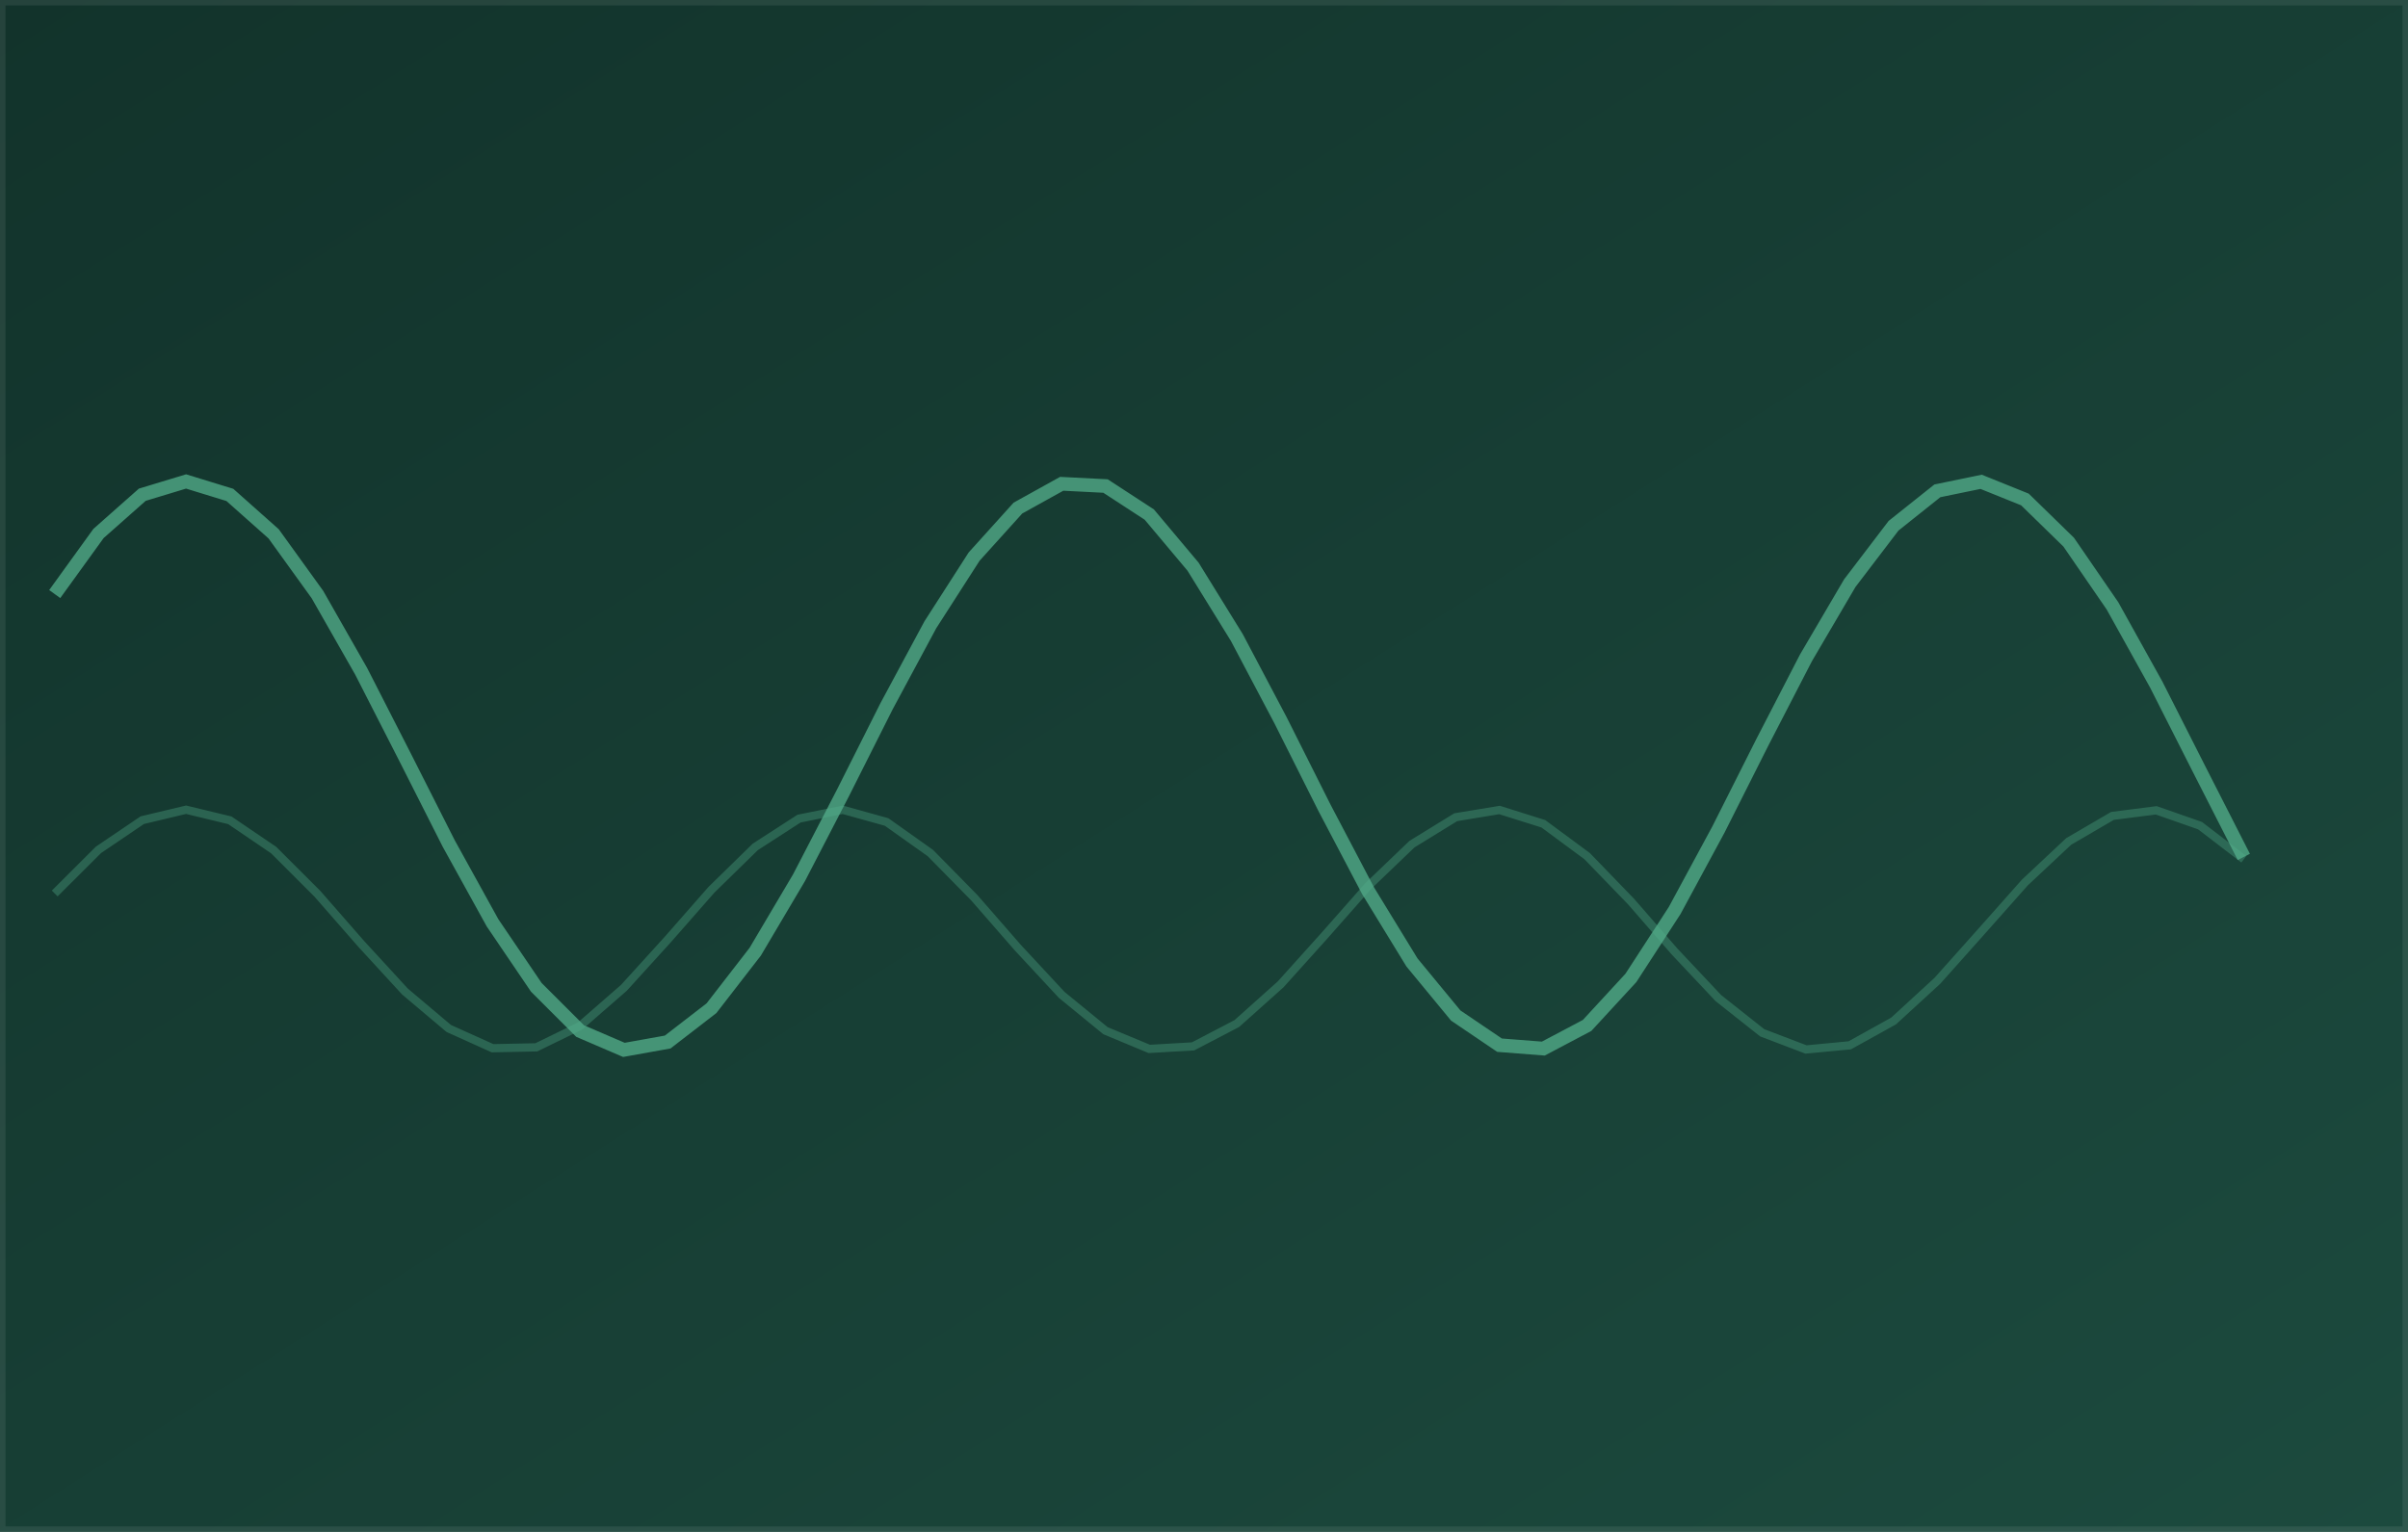
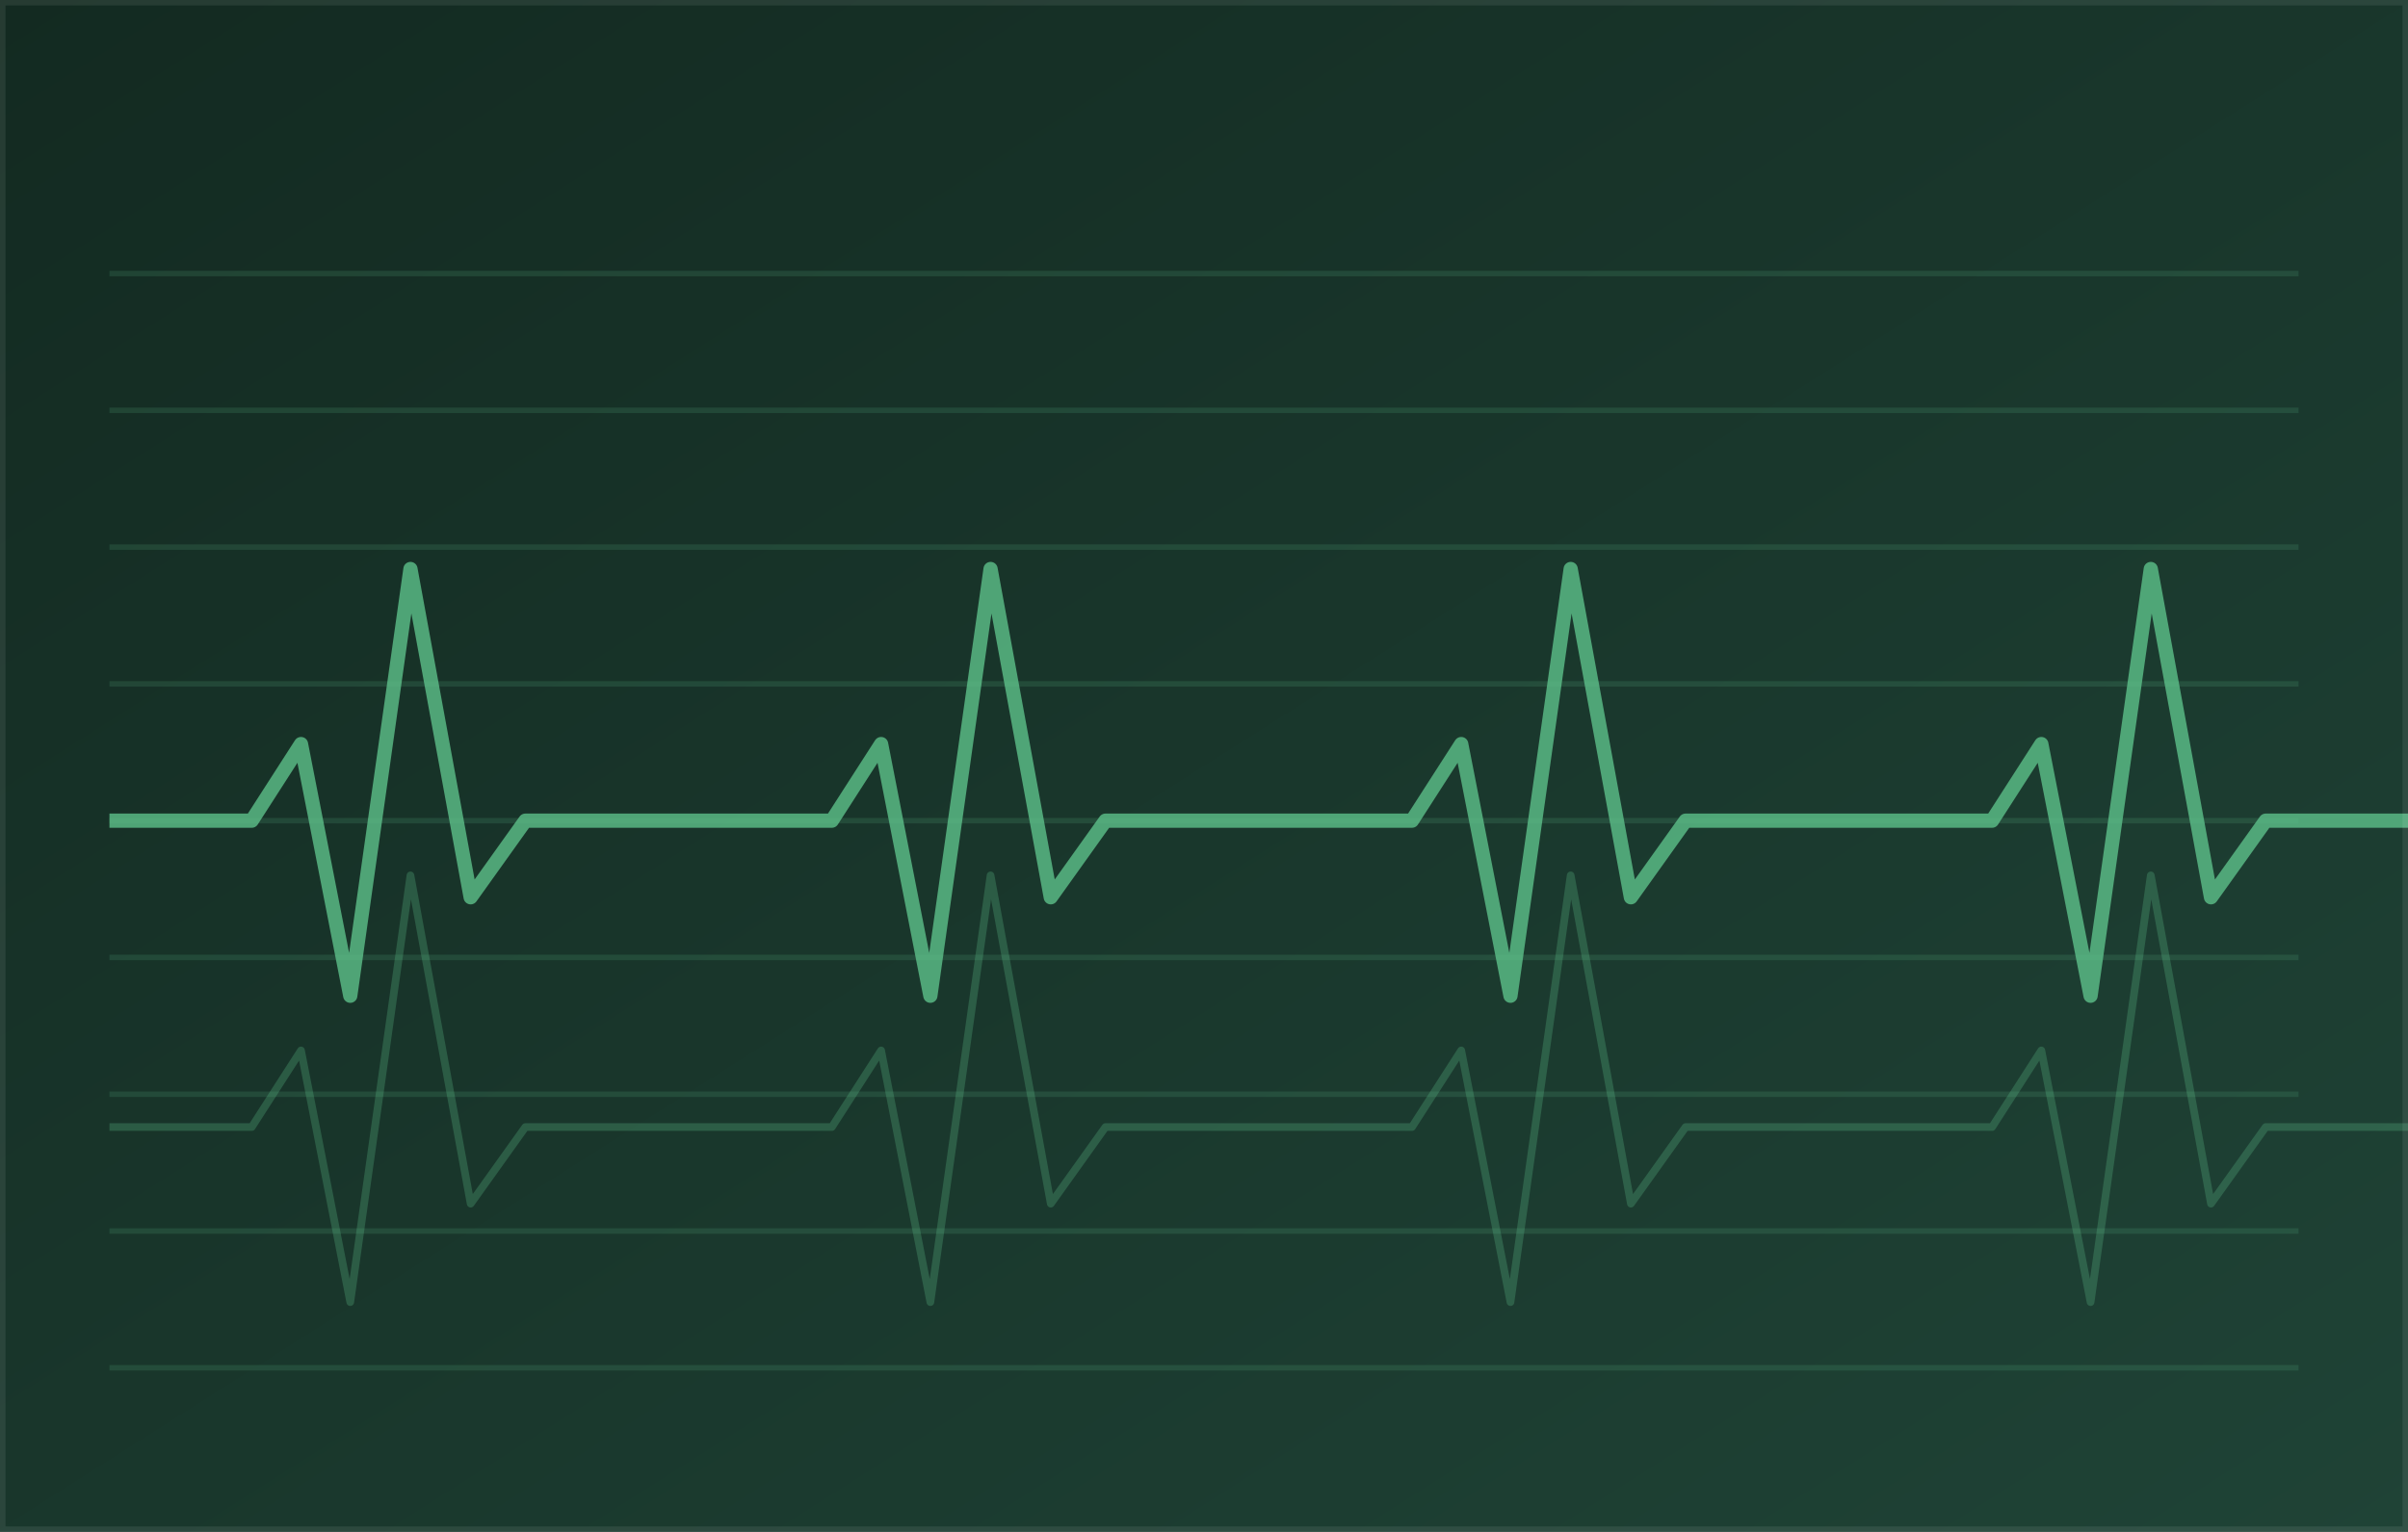
<svg xmlns="http://www.w3.org/2000/svg" viewBox="0 0 440 280" role="img" aria-label="Nursing" preserveAspectRatio="xMidYMid slice">
  <defs>
    <linearGradient id="g" x1="0" y1="0" x2="1" y2="1">
-       <stop offset="0%" stop-color="#12332B" />
-       <stop offset="100%" stop-color="#1C4A3E" />
+       <stop offset="0%" stop-color="#132A21" />
+       <stop offset="100%" stop-color="#1F4336" />
    </linearGradient>
+     <clipPath id="c">
+       <rect width="440" height="280" />
+     </clipPath>
  </defs>
  <rect width="440" height="280" fill="url(#g)" />
-   <g>
-     <polyline points="10,108.582 18,97.509 26,90.426 34,88 42,90.458 50,97.57 58,108.667 66,122.708 74,138.372 82,154.19 90,168.674 98,180.465 106,188.456 114,191.895 122,190.459 130,184.284 138,173.949 146,160.426 154,144.983 162,129.073 170,114.189 178,101.73 186,92.865 194,88.427 202,88.834 210,94.047 218,103.576 226,116.527 234,131.682 242,147.619 250,162.84 258,175.915 266,185.617 274,191.035 282,191.658 290,187.43 298,178.746 306,166.423 314,151.618 322,135.721 330,120.227 338,106.59 346,96.091 354,89.717 362,88.065 370,91.292 378,99.094 386,110.738 394,125.131 402,140.921 410,156.624" stroke="#54B08C" stroke-width="2.5" fill="none" opacity=".75" />
-     <polyline points="10,163.309 18,155.327 26,149.909 34,148 42,149.934 50,155.373 58,163.368 66,172.52 74,181.233 82,187.983 90,191.592 98,191.43 106,187.523 114,180.556 122,171.745 130,162.629 138,154.801 146,149.627 154,148.013 162,150.239 170,155.917 178,164.055 186,173.231 194,181.844 202,188.387 210,191.718 218,191.256 226,187.08 234,179.921 242,171.029 250,161.957 258,154.29 266,149.368 274,148.049 282,150.565 290,156.475 298,164.749 306,173.939 314,182.442 322,188.771 330,191.821 338,191.06 346,186.619 354,179.276 362,170.312 370,161.294 378,153.797 386,149.13 394,148.108 402,150.911 410,157.048" stroke="#54B08C" stroke-width="1.5" fill="none" opacity=".35" />
+   <g clip-path="url(#c)">
+     <path d="M20 150 l26 0 l9 -14 l9 46 l11 -78 l11 60 l10 -14 l30 0 l26 0 l9 -14 l9 46 l11 -78 l11 60 l10 -14 l30 0 l26 0 l9 -14 l9 46 l11 -78 l11 60 l10 -14 l30 0 l26 0 l9 -14 l9 46 l11 -78 l11 60 l10 -14 l30 0" stroke="#5DC08A" stroke-width="2.6" fill="none" opacity=".8" stroke-linejoin="round" />
+     <path d="M20 206 l26 0 l9 -14 l9 46 l11 -78 l11 60 l10 -14 l30 0 l26 0 l9 -14 l9 46 l11 -78 l11 60 l10 -14 l30 0 l26 0 l9 -14 l9 46 l11 -78 l11 60 l10 -14 l30 0 l26 0 l9 -14 l9 46 l11 -78 l11 60 l10 -14 l30 0" stroke="#5DC08A" stroke-width="1.4" fill="none" opacity=".28" stroke-linejoin="round" />
+     <g stroke="#5DC08A" stroke-width="1" opacity=".16">
+       <path d="M20 50 H420" />
+       <path d="M20 75 H420" />
+       <path d="M20 100 H420" />
+       <path d="M20 125 H420" />
+       <path d="M20 150 H420" />
+       <path d="M20 175 H420" />
+       <path d="M20 200 H420" />
+       <path d="M20 225 H420" />
+       <path d="M20 250 H420" />
+     </g>
  </g>
-   <rect width="440" height="280" fill="none" stroke="rgba(255,255,255,.08)" stroke-width="2" />
+   <rect width="440" height="280" fill="none" stroke="#FFFFFF" stroke-opacity=".08" stroke-width="2" />
</svg>
